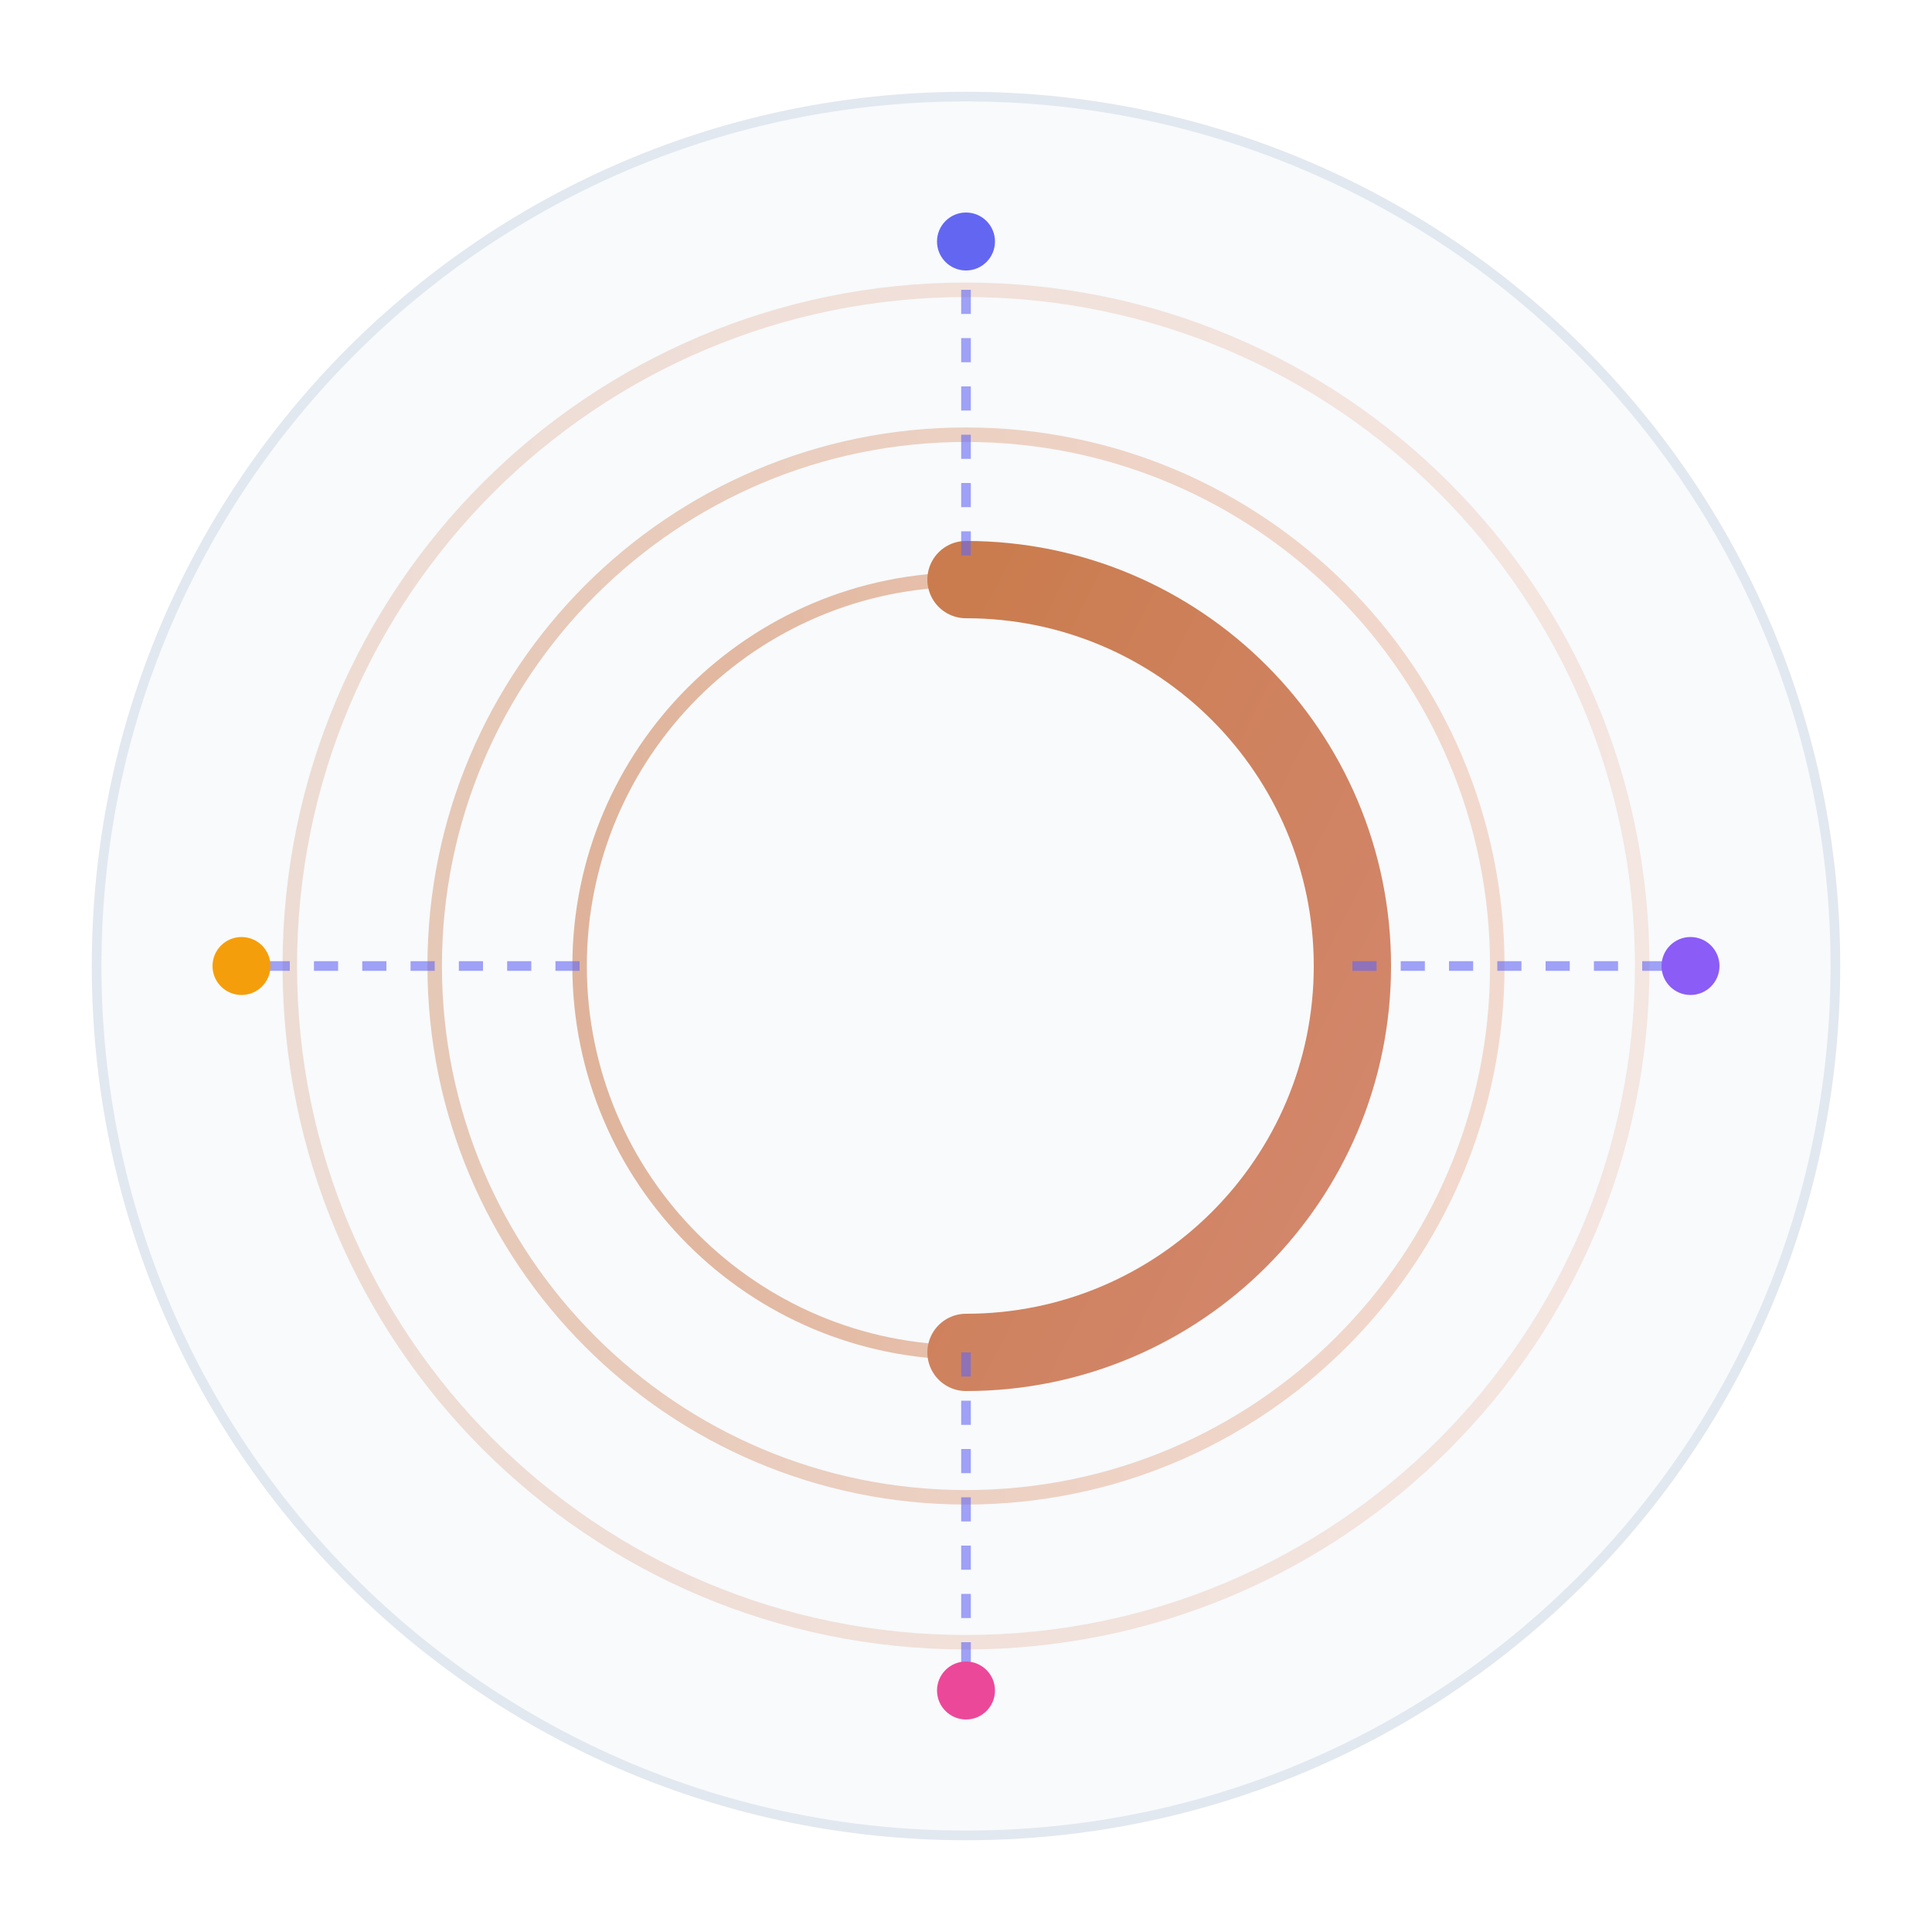
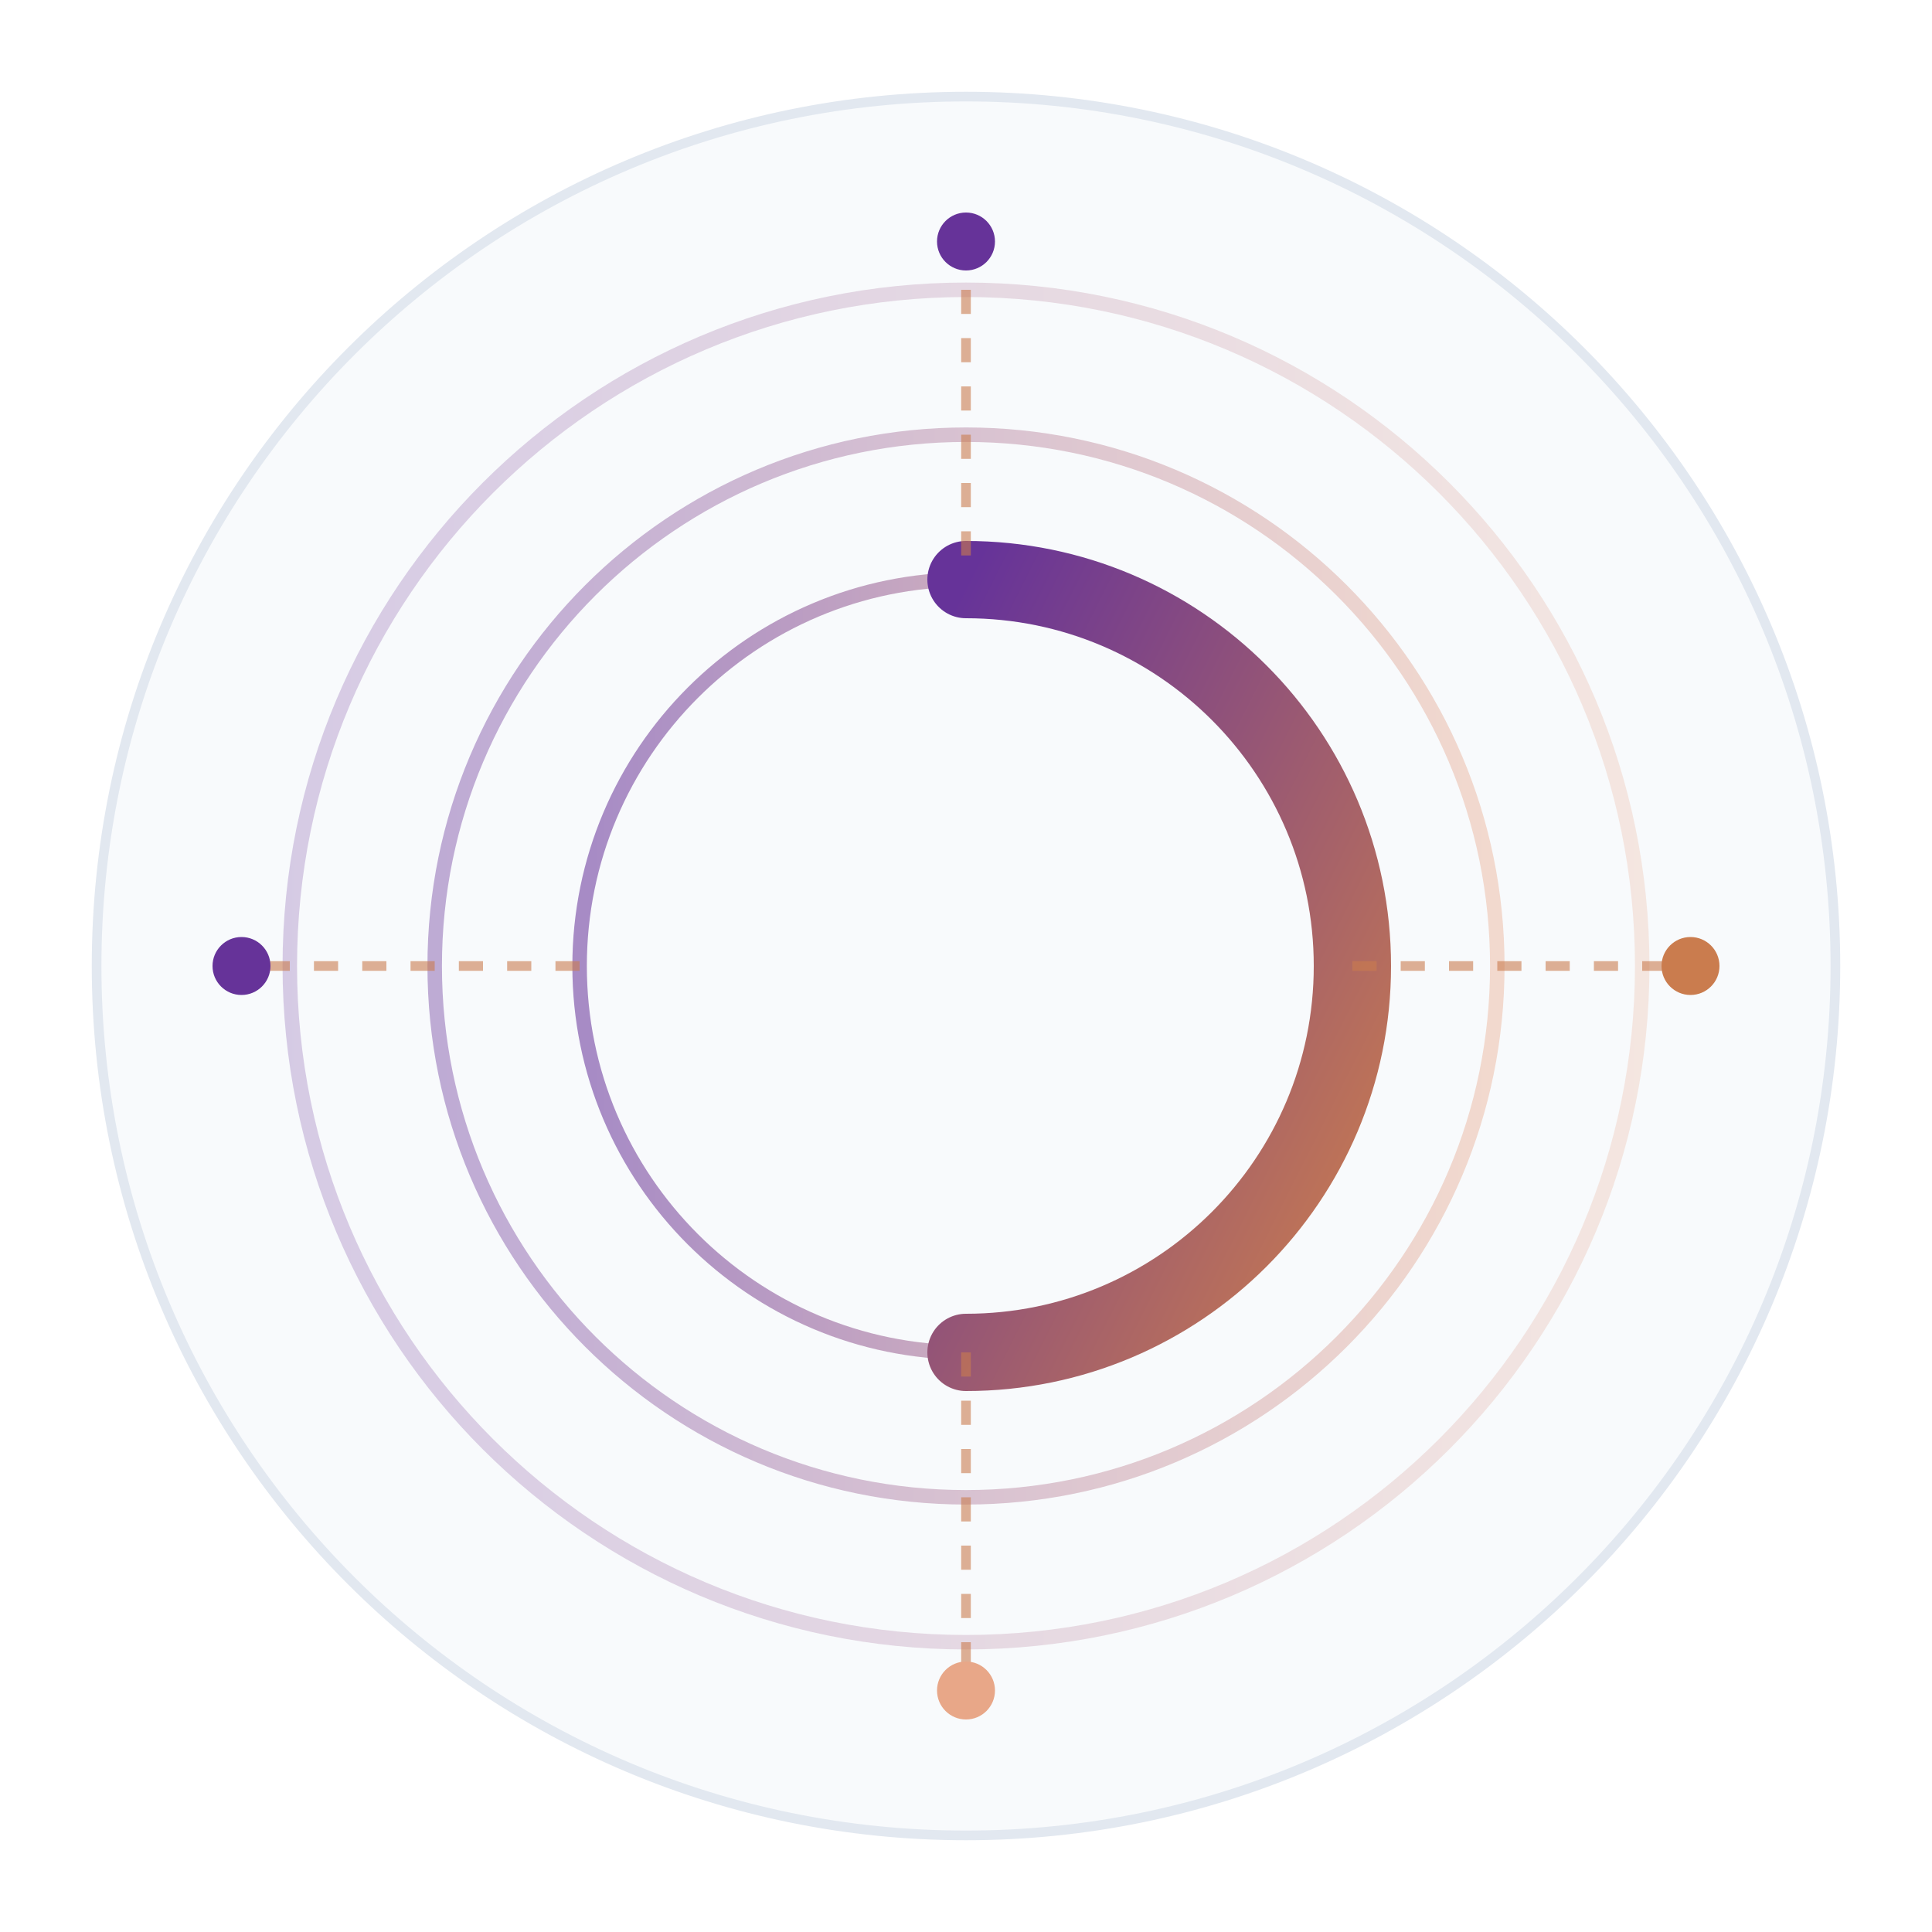
<svg xmlns="http://www.w3.org/2000/svg" viewBox="0 0 400 400">
  <defs>
    <linearGradient id="grad1" x1="0%" y1="0%" x2="100%" y2="100%">
-       <stop offset="0%" style="stop-color:#CA7C4E;stop-opacity:1" />
-       <stop offset="100%" style="stop-color:#D4886F;stop-opacity:1" />
+       <stop offset="0%" style="stop-color:rebeccapurple;stop-opacity:1" />
+       <stop offset="100%" style="stop-color:#CA7C4E;stop-opacity:1" />
    </linearGradient>
    <linearGradient id="grad2" x1="0%" y1="0%" x2="100%" y2="0%">
-       <stop offset="0%" style="stop-color:#CA7C4E;stop-opacity:0.8" />
+       <stop offset="0%" style="stop-color:rebeccapurple;stop-opacity:0.8" />
      <stop offset="100%" style="stop-color:#E8A788;stop-opacity:0.8" />
    </linearGradient>
  </defs>
  <circle cx="200" cy="200" r="180" fill="#f8fafc" stroke="#e2e8f0" stroke-width="2" />
  <circle cx="200" cy="200" r="140" fill="none" stroke="url(#grad2)" stroke-width="3" opacity="0.3" />
  <circle cx="200" cy="200" r="110" fill="none" stroke="url(#grad2)" stroke-width="3" opacity="0.5" />
  <circle cx="200" cy="200" r="80" fill="none" stroke="url(#grad2)" stroke-width="3" opacity="0.7" />
  <path d="M 200 120 A 80 80 0 1 1 200 280" fill="none" stroke="url(#grad1)" stroke-width="16" stroke-linecap="round" />
  <g opacity="0.6">
-     <path d="M 200 50 L 200 120" stroke="#6366f1" stroke-width="2" stroke-dasharray="5,5">
+     <path d="M 200 50 L 200 120" stroke="#CA7C4E" stroke-width="2" stroke-dasharray="5,5">
      <animate attributeName="stroke-dashoffset" from="0" to="10" dur="1s" repeatCount="indefinite" />
    </path>
-     <path d="M 280 200 L 350 200" stroke="#6366f1" stroke-width="2" stroke-dasharray="5,5">
+     <path d="M 280 200 L 350 200" stroke="#CA7C4E" stroke-width="2" stroke-dasharray="5,5">
      <animate attributeName="stroke-dashoffset" from="0" to="10" dur="1s" repeatCount="indefinite" />
    </path>
-     <path d="M 200 280 L 200 350" stroke="#6366f1" stroke-width="2" stroke-dasharray="5,5">
+     <path d="M 200 280 L 200 350" stroke="#CA7C4E" stroke-width="2" stroke-dasharray="5,5">
      <animate attributeName="stroke-dashoffset" from="0" to="10" dur="1s" repeatCount="indefinite" />
    </path>
-     <path d="M 120 200 L 50 200" stroke="#6366f1" stroke-width="2" stroke-dasharray="5,5">
+     <path d="M 120 200 L 50 200" stroke="#CA7C4E" stroke-width="2" stroke-dasharray="5,5">
      <animate attributeName="stroke-dashoffset" from="0" to="10" dur="1s" repeatCount="indefinite" />
    </path>
  </g>
-   <circle cx="200" cy="50" r="6" fill="#6366f1" />
-   <circle cx="350" cy="200" r="6" fill="#8b5cf6" />
-   <circle cx="200" cy="350" r="6" fill="#ec4899" />
-   <circle cx="50" cy="200" r="6" fill="#f59e0b" />
+   <circle cx="200" cy="50" r="6" fill="rebeccapurple" />
+   <circle cx="350" cy="200" r="6" fill="#CA7C4E" />
+   <circle cx="200" cy="350" r="6" fill="#E8A788" />
+   <circle cx="50" cy="200" r="6" fill="rebeccapurple" />
</svg>
